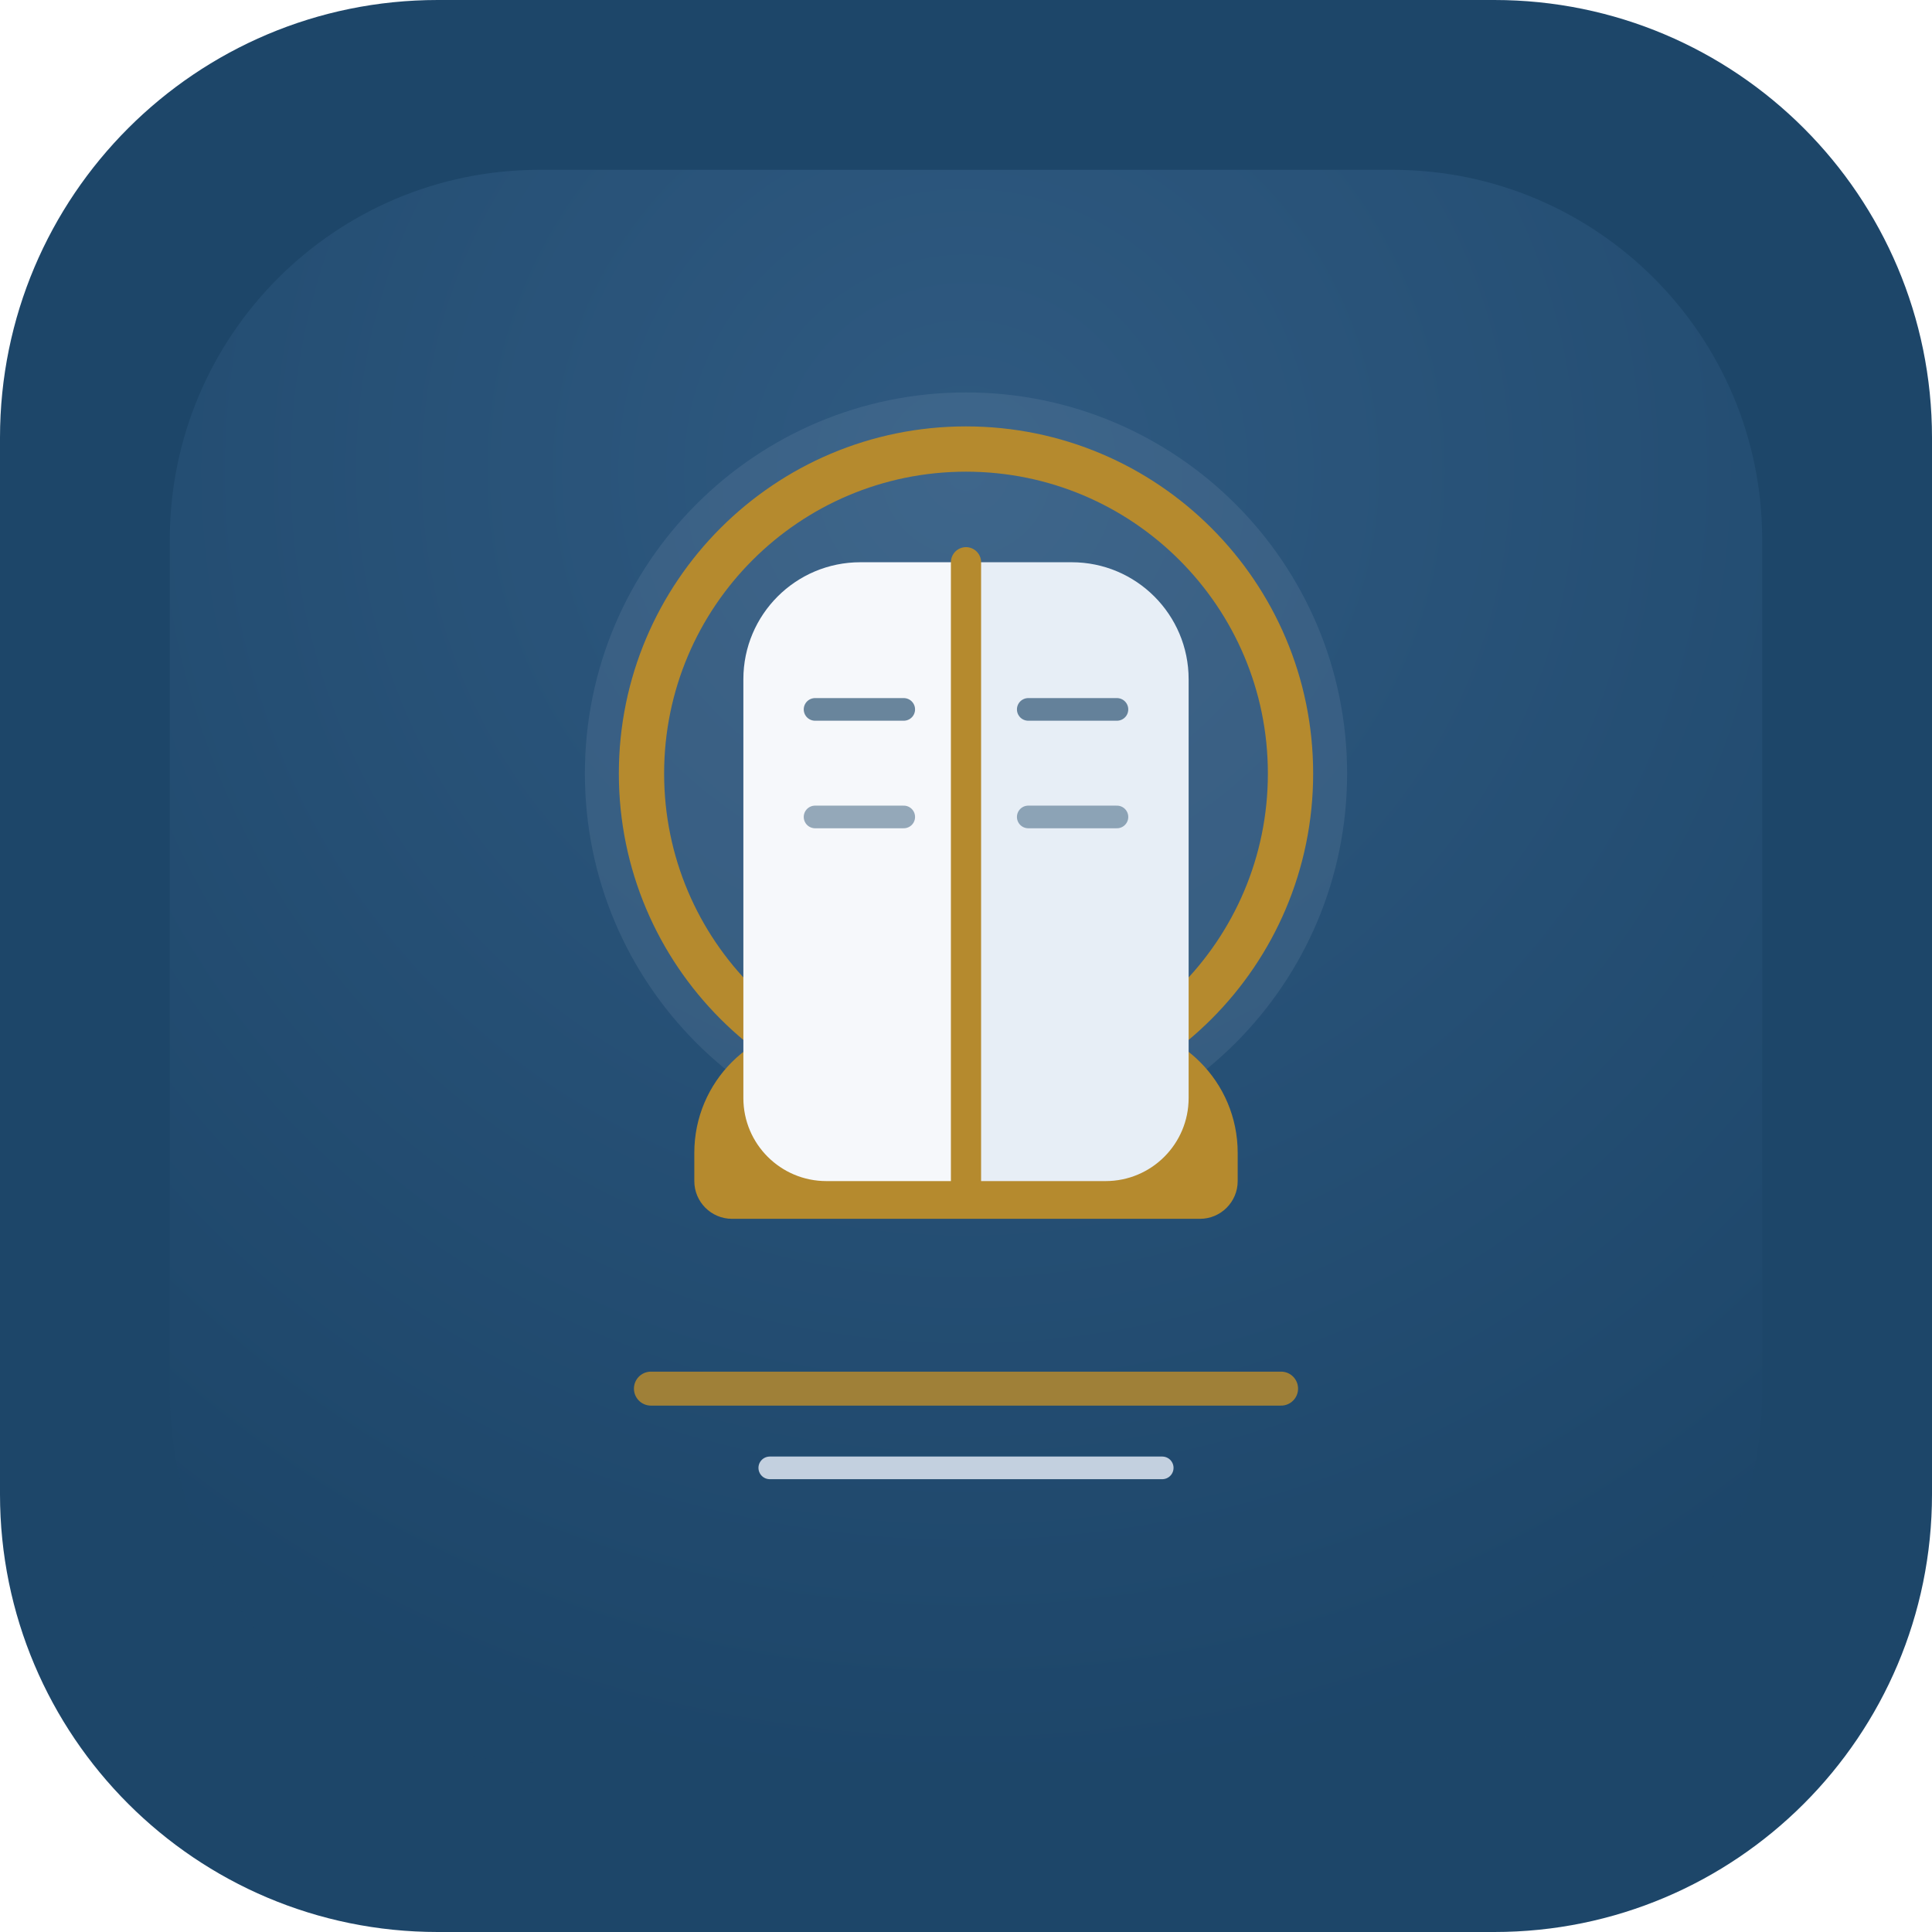
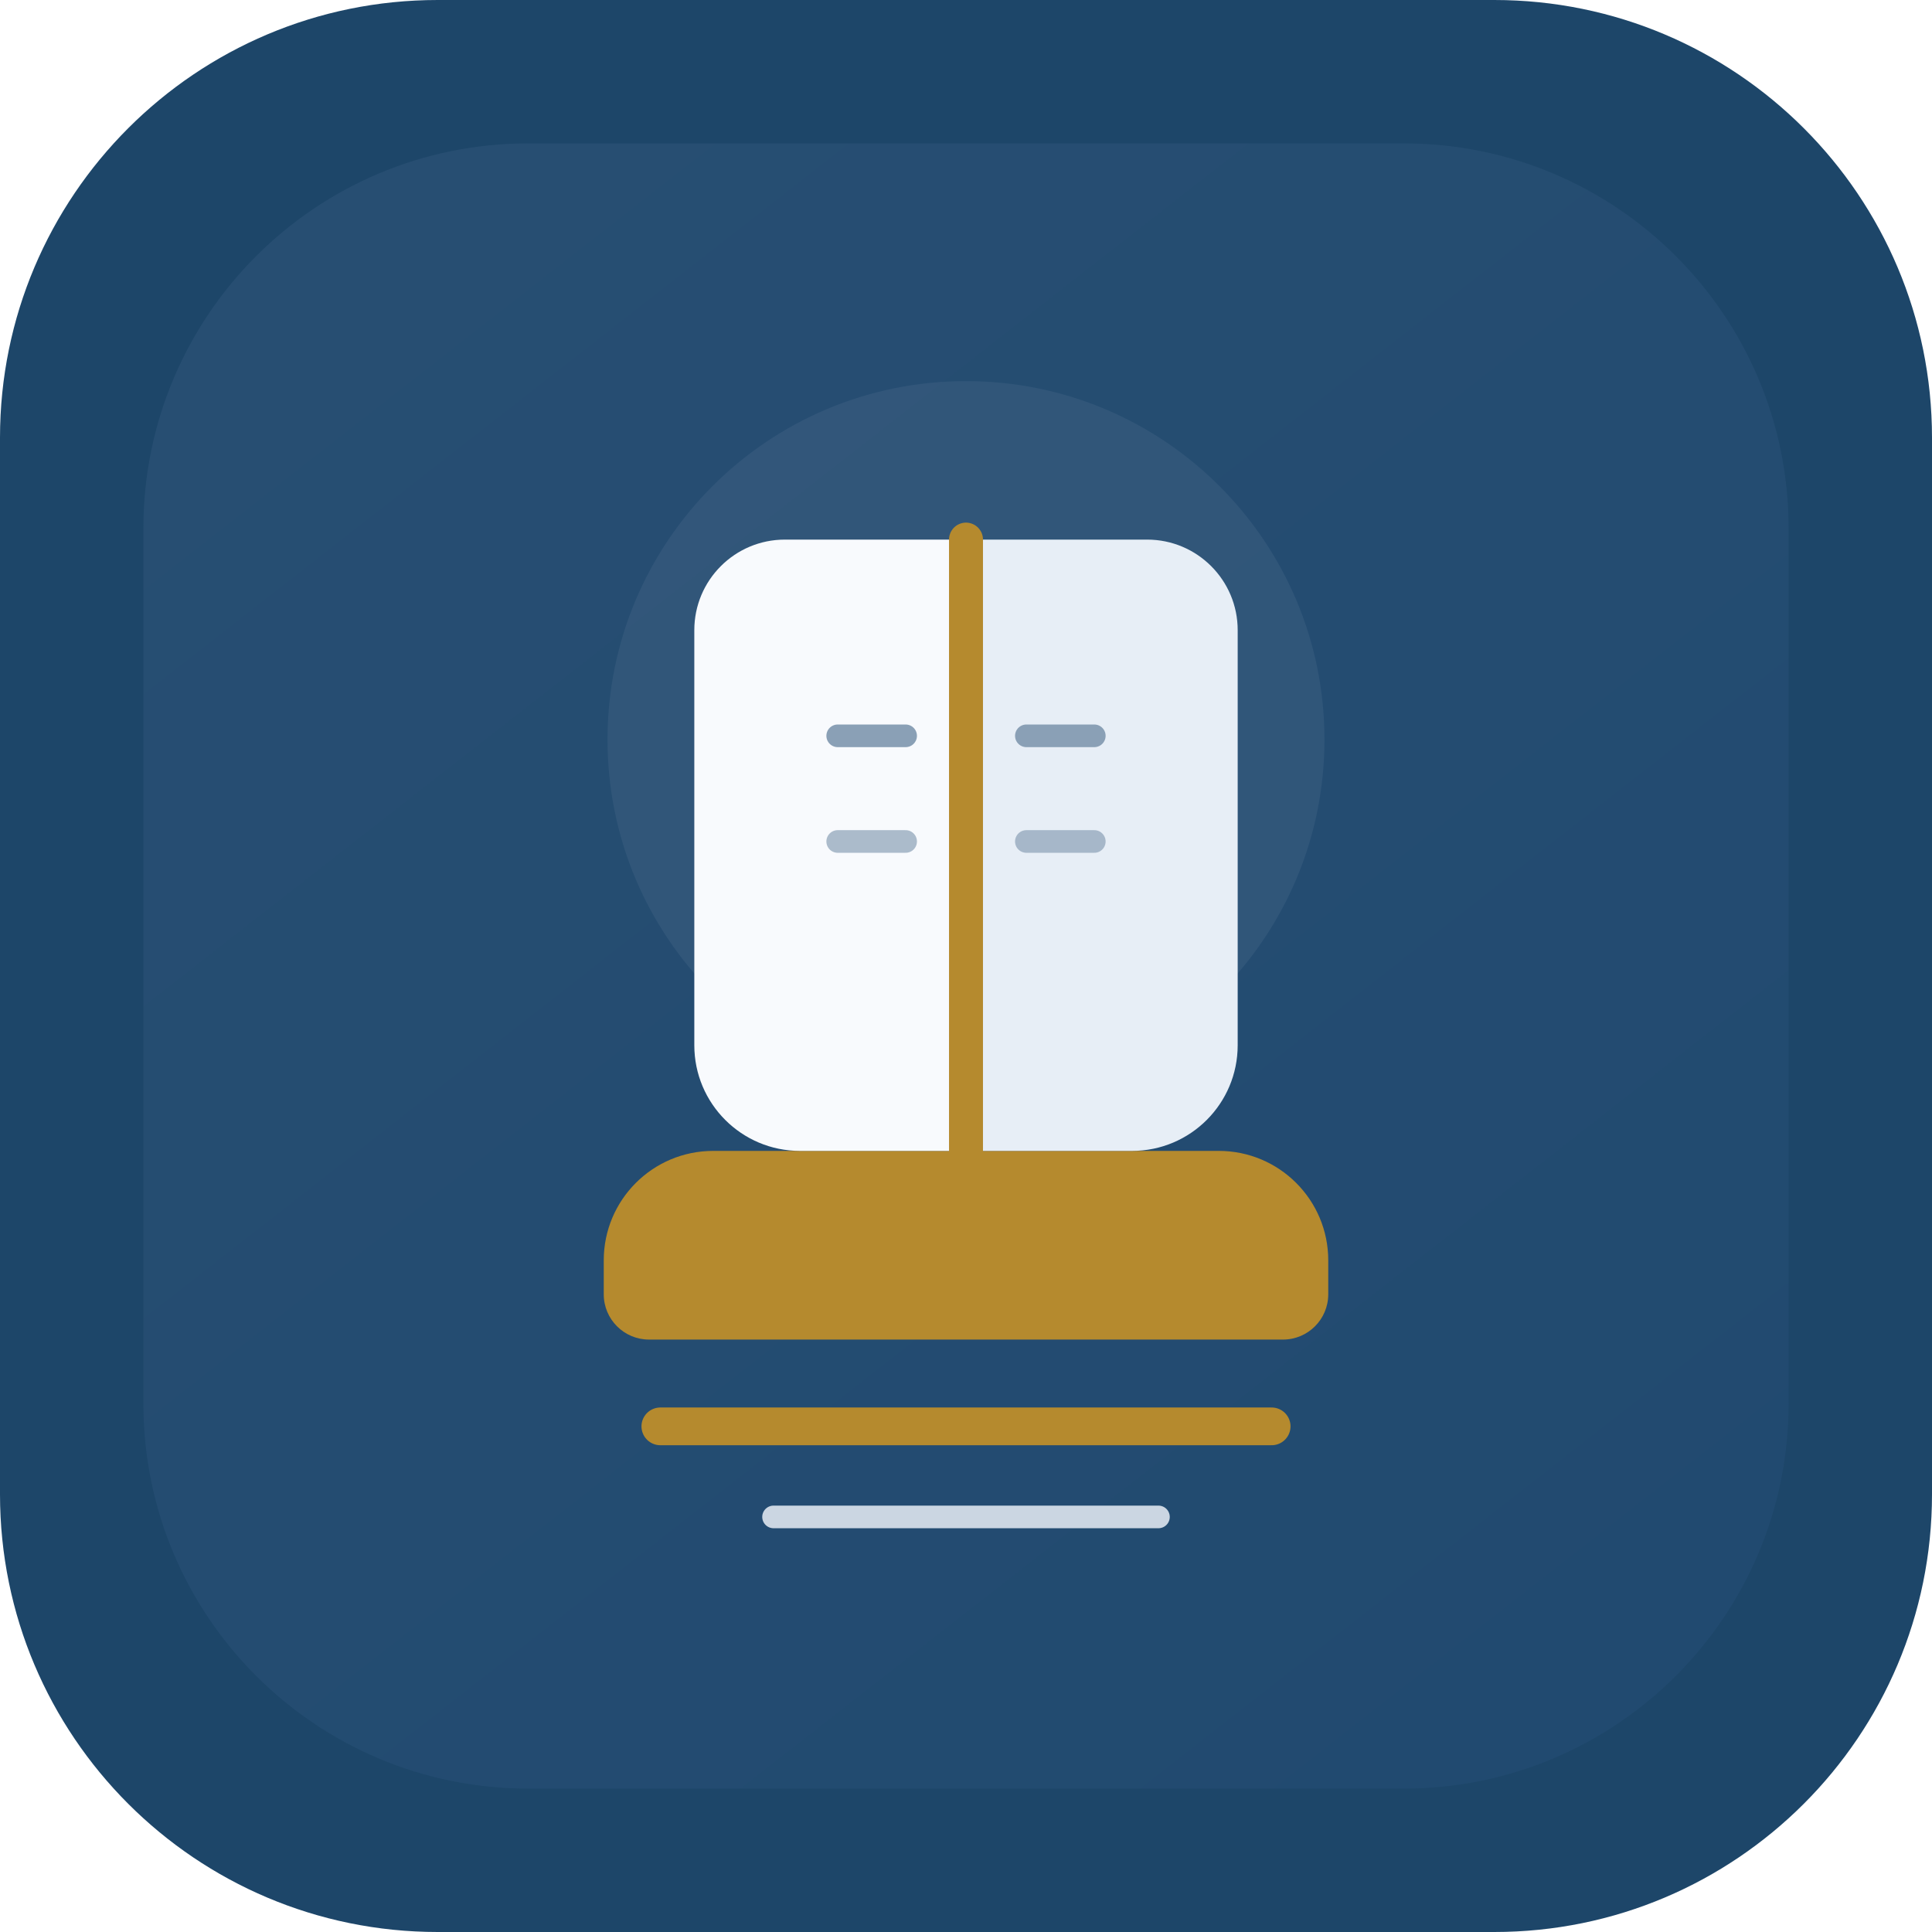
<svg xmlns="http://www.w3.org/2000/svg" width="1024" height="1024" viewBox="0 0 1024 1024" fill="none">
  <rect width="1024" height="1024" rx="232" fill="#1D4669" />
-   <rect x="90" y="90" width="844" height="844" rx="196" fill="url(#bgGlow)" fill-opacity="0.9" />
-   <circle cx="512" cy="410" r="202" fill="#F6F8FB" fill-opacity="0.08" />
-   <circle cx="512" cy="410" r="172" stroke="#B58A2E" stroke-width="24" />
-   <path d="M368 611C368 573.444 398.444 543 436 543H588C625.556 543 656 573.444 656 611V626C656 637.046 647.046 646 636 646H388C376.954 646 368 637.046 368 626V611Z" fill="#B58A2E" />
-   <path d="M394 360C394 325.758 421.758 298 456 298H512V626H438C413.699 626 394 606.301 394 582V360Z" fill="#F6F8FB" />
-   <path d="M630 360C630 325.758 602.242 298 568 298H512V626H586C610.301 626 630 606.301 630 582V360Z" fill="#E7EEF6" />
-   <path d="M512 298V626" stroke="#B58A2E" stroke-width="16" stroke-linecap="round" />
-   <path d="M432 376H479" stroke="#1D4669" stroke-width="12" stroke-linecap="round" opacity="0.65" />
-   <path d="M432 433H479" stroke="#1D4669" stroke-width="12" stroke-linecap="round" opacity="0.45" />
-   <path d="M545 376H592" stroke="#1D4669" stroke-width="12" stroke-linecap="round" opacity="0.65" />
-   <path d="M545 433H592" stroke="#1D4669" stroke-width="12" stroke-linecap="round" opacity="0.45" />
-   <path d="M345 736H679" stroke="#B58A2E" stroke-width="18" stroke-linecap="round" opacity="0.85" />
-   <path d="M408 778H616" stroke="#D5DFEB" stroke-width="12" stroke-linecap="round" opacity="0.9" />
+   <rect x="76" y="76" width="872" height="872" rx="204" fill="url(#panelGlow)" />
+   <circle cx="512" cy="392" r="190" fill="#F6F8FB" fill-opacity="0.06" />
+   <path d="M320 668C320 635.967 345.967 610 378 610H646C678.033 610 704 635.967 704 668V686C704 699.255 693.255 710 680 710H344C330.745 710 320 699.255 320 686V668Z" fill="#B58A2E" />
+   <path d="M368 334C368 307.49 389.49 286 416 286H512V610H424C393.072 610 368 584.928 368 554V334Z" fill="#F8FAFD" />
+   <path d="M656 334C656 307.49 634.51 286 608 286H512V610H600C630.928 610 656 584.928 656 554V334Z" fill="#E7EEF6" />
+   <path d="M512 286V610" stroke="#B58A2E" stroke-width="18" stroke-linecap="round" />
+   <path d="M444 390H480" stroke="#8AA0B6" stroke-width="12" stroke-linecap="round" />
+   <path d="M444 446H480" stroke="#8AA0B6" stroke-width="12" stroke-linecap="round" opacity="0.7" />
+   <path d="M544 390H580" stroke="#8AA0B6" stroke-width="12" stroke-linecap="round" />
+   <path d="M544 446H580" stroke="#8AA0B6" stroke-width="12" stroke-linecap="round" opacity="0.7" />
+   <path d="M350 756H674" stroke="#B58A2E" stroke-width="20" stroke-linecap="round" />
+   <path d="M410 804H614" stroke="#D9E2EC" stroke-width="12" stroke-linecap="round" opacity="0.92" />
  <defs>
-     <radialGradient id="bgGlow" cx="0" cy="0" r="1" gradientUnits="userSpaceOnUse" gradientTransform="translate(512 252) rotate(90) scale(682)">
-       <stop stop-color="#315C83" />
-       <stop offset="1" stop-color="#1D4669" />
-     </radialGradient>
+     <linearGradient id="panelGlow" x1="192" y1="112" x2="834" y2="934" gradientUnits="userSpaceOnUse">
+       <stop stop-color="#274E72" />
+       <stop offset="1" stop-color="#214A70" />
+     </linearGradient>
  </defs>
</svg>
